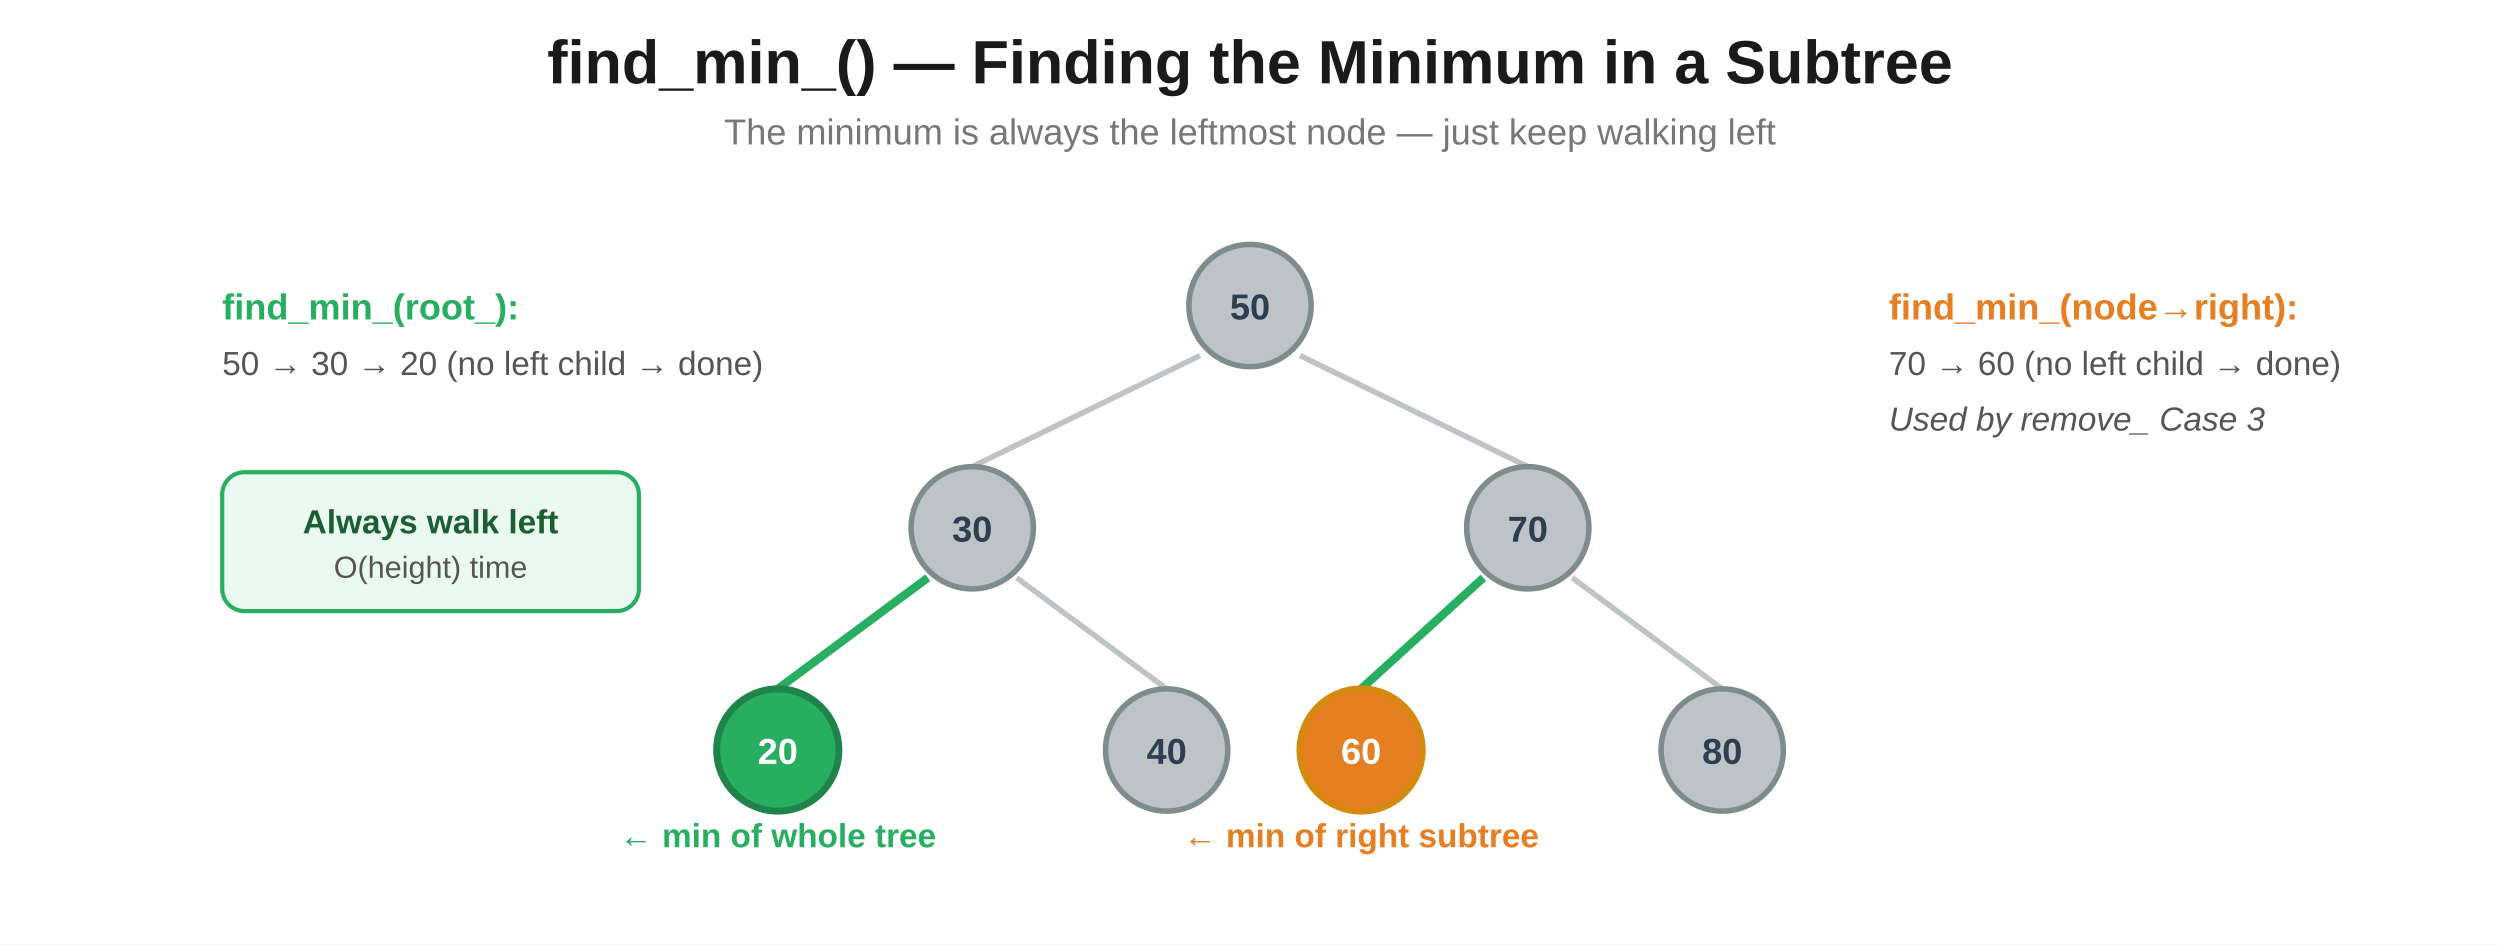
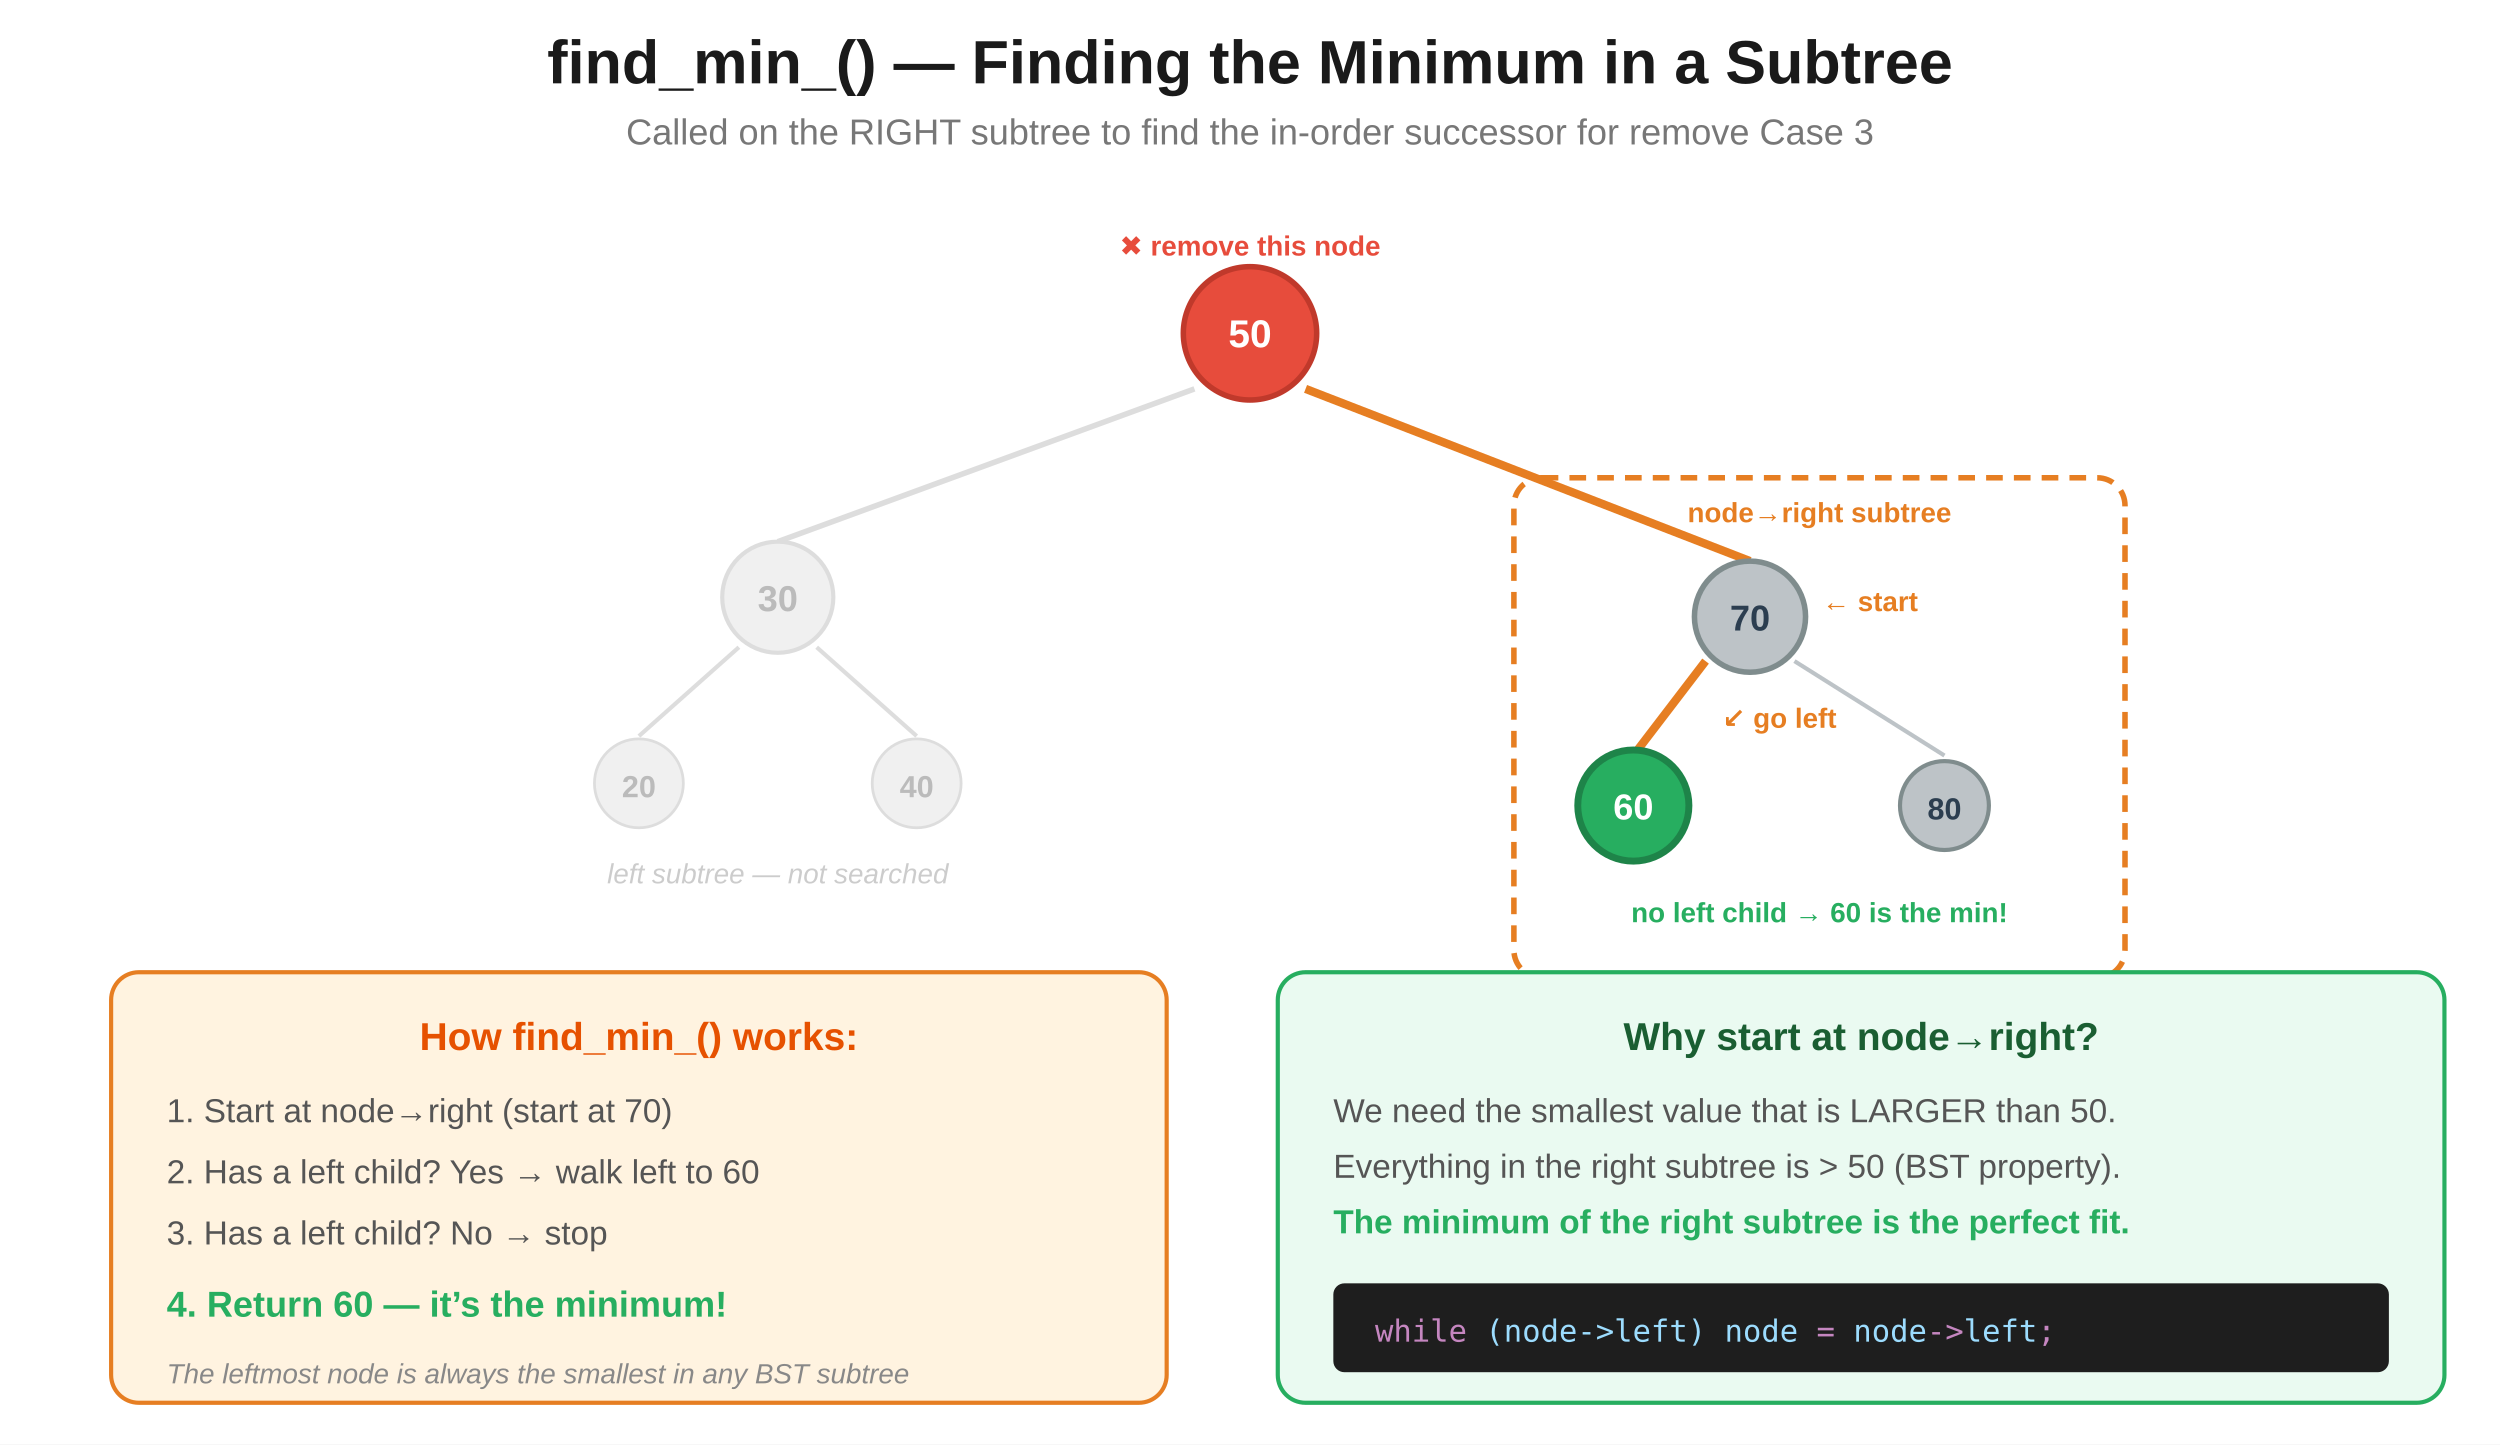
- <svg xmlns="http://www.w3.org/2000/svg" viewBox="0 0 900 340" font-family="'Segoe UI', Arial, sans-serif">
+ <svg xmlns="http://www.w3.org/2000/svg" viewBox="0 0 900 520" font-family="'Segoe UI', Arial, sans-serif">
  <rect width="100%" height="100%" fill="white" />
+   <defs>
+     <marker id="arrowOrange" viewBox="0 0 10 10" refX="8" refY="5" markerWidth="6" markerHeight="6" orient="auto">
+       <path d="M 0 0 L 10 5 L 0 10 z" fill="#e67e22" />
+     </marker>
+   </defs>
  <text x="450" y="30" text-anchor="middle" fill="#1a1a1a" font-size="22" font-weight="bold">find_min_() — Finding the Minimum in a Subtree</text>
-   <text x="450" y="52" text-anchor="middle" fill="#777" font-size="13">The minimum is always the leftmost node — just keep walking left</text>
-   <circle cx="450" cy="110" r="22" fill="#bdc3c7" stroke="#7f8c8d" stroke-width="2" />
-   <text x="450" y="115" text-anchor="middle" fill="#2c3e50" font-size="13" font-weight="bold">50</text>
-   <line x1="432" y1="128" x2="350" y2="168" stroke="#bdc3c7" stroke-width="2" />
-   <line x1="468" y1="128" x2="550" y2="168" stroke="#bdc3c7" stroke-width="2" />
-   <circle cx="350" cy="190" r="22" fill="#bdc3c7" stroke="#7f8c8d" stroke-width="2" />
-   <text x="350" y="195" text-anchor="middle" fill="#2c3e50" font-size="13" font-weight="bold">30</text>
-   <circle cx="550" cy="190" r="22" fill="#bdc3c7" stroke="#7f8c8d" stroke-width="2" />
-   <text x="550" y="195" text-anchor="middle" fill="#2c3e50" font-size="13" font-weight="bold">70</text>
-   <line x1="334" y1="208" x2="280" y2="248" stroke="#27ae60" stroke-width="3" />
-   <line x1="366" y1="208" x2="420" y2="248" stroke="#bdc3c7" stroke-width="2" />
-   <line x1="534" y1="208" x2="490" y2="248" stroke="#27ae60" stroke-width="3" />
-   <line x1="566" y1="208" x2="620" y2="248" stroke="#bdc3c7" stroke-width="2" />
-   <circle cx="280" cy="270" r="22" fill="#27ae60" stroke="#1e8449" stroke-width="2.5" />
-   <text x="280" y="275" text-anchor="middle" fill="#fff" font-size="13" font-weight="bold">20</text>
-   <text x="280" y="305" text-anchor="middle" fill="#27ae60" font-size="12" font-weight="bold">← min of whole tree</text>
-   <circle cx="420" cy="270" r="22" fill="#bdc3c7" stroke="#7f8c8d" stroke-width="2" />
-   <text x="420" y="275" text-anchor="middle" fill="#2c3e50" font-size="13" font-weight="bold">40</text>
-   <circle cx="490" cy="270" r="22" fill="#e67e22" stroke="#d68910" stroke-width="2.5" />
-   <text x="490" y="275" text-anchor="middle" fill="#fff" font-size="13" font-weight="bold">60</text>
-   <text x="490" y="305" text-anchor="middle" fill="#e67e22" font-size="12" font-weight="bold">← min of right subtree</text>
-   <circle cx="620" cy="270" r="22" fill="#bdc3c7" stroke="#7f8c8d" stroke-width="2" />
-   <text x="620" y="275" text-anchor="middle" fill="#2c3e50" font-size="13" font-weight="bold">80</text>
-   <text x="80" y="115" fill="#27ae60" font-size="13" font-weight="bold">find_min_(root_):</text>
-   <text x="80" y="135" fill="#555" font-size="12">50 → 30 → 20 (no left child → done)</text>
-   <text x="680" y="115" fill="#e67e22" font-size="13" font-weight="bold">find_min_(node→right):</text>
-   <text x="680" y="135" fill="#555" font-size="12">70 → 60 (no left child → done)</text>
-   <text x="680" y="155" fill="#555" font-size="12" font-style="italic">Used by remove_ Case 3</text>
-   <rect x="80" y="170" width="150" height="50" rx="8" fill="#eafaf1" stroke="#27ae60" stroke-width="1.5" />
-   <text x="155" y="192" text-anchor="middle" fill="#1a5e32" font-size="12" font-weight="bold">Always walk left</text>
-   <text x="155" y="208" text-anchor="middle" fill="#555" font-size="11">O(height) time</text>
+   <text x="450" y="52" text-anchor="middle" fill="#777" font-size="13">Called on the RIGHT subtree to find the in-order successor for remove Case 3</text>
+   <circle cx="450" cy="120" r="24" fill="#e74c3c" stroke="#c0392b" stroke-width="2" />
+   <text x="450" y="125" text-anchor="middle" fill="#fff" font-size="14" font-weight="bold">50</text>
+   <text x="450" y="92" text-anchor="middle" fill="#e74c3c" font-size="10" font-weight="bold">✖ remove this node</text>
+   <line x1="430" y1="140" x2="280" y2="195" stroke="#ddd" stroke-width="2" />
+   <line x1="470" y1="140" x2="630" y2="202" stroke="#e67e22" stroke-width="3" />
+   <circle cx="280" cy="215" r="20" fill="#f0f0f0" stroke="#ddd" stroke-width="1.5" />
+   <text x="280" y="220" text-anchor="middle" fill="#bbb" font-size="13" font-weight="bold">30</text>
+   <line x1="266" y1="233" x2="230" y2="265" stroke="#ddd" stroke-width="1.5" />
+   <line x1="294" y1="233" x2="330" y2="265" stroke="#ddd" stroke-width="1.5" />
+   <circle cx="230" cy="282" r="16" fill="#f0f0f0" stroke="#ddd" stroke-width="1" />
+   <text x="230" y="287" text-anchor="middle" fill="#bbb" font-size="11" font-weight="bold">20</text>
+   <circle cx="330" cy="282" r="16" fill="#f0f0f0" stroke="#ddd" stroke-width="1" />
+   <text x="330" y="287" text-anchor="middle" fill="#bbb" font-size="11" font-weight="bold">40</text>
+   <text x="280" y="318" text-anchor="middle" fill="#ccc" font-size="10" font-style="italic">left subtree — not searched</text>
+   <rect x="545" y="172" width="220" height="180" rx="10" fill="none" stroke="#e67e22" stroke-width="2" stroke-dasharray="6,4" />
+   <text x="655" y="188" text-anchor="middle" fill="#e67e22" font-size="10" font-weight="bold">node→right subtree</text>
+   <circle cx="630" cy="222" r="20" fill="#bdc3c7" stroke="#7f8c8d" stroke-width="2" />
+   <text x="630" y="227" text-anchor="middle" fill="#2c3e50" font-size="13" font-weight="bold">70</text>
+   <line x1="614" y1="238" x2="588" y2="272" stroke="#e67e22" stroke-width="3" />
+   <line x1="646" y1="238" x2="700" y2="272" stroke="#bdc3c7" stroke-width="1.5" />
+   <circle cx="588" cy="290" r="20" fill="#27ae60" stroke="#1e8449" stroke-width="2.5" />
+   <text x="588" y="295" text-anchor="middle" fill="#fff" font-size="13" font-weight="bold">60</text>
+   <circle cx="700" cy="290" r="16" fill="#bdc3c7" stroke="#7f8c8d" stroke-width="1.5" />
+   <text x="700" y="295" text-anchor="middle" fill="#2c3e50" font-size="11" font-weight="bold">80</text>
+   <text x="656" y="220" fill="#e67e22" font-size="10" font-weight="bold">← start</text>
+   <text x="620" y="262" fill="#e67e22" font-size="10" font-weight="bold">↙ go left</text>
+   <text x="655" y="332" text-anchor="middle" fill="#27ae60" font-size="10" font-weight="bold">no left child → 60 is the min!</text>
+   <rect x="40" y="350" width="380" height="155" rx="10" fill="#fff3e0" stroke="#e67e22" stroke-width="1.5" />
+   <text x="230" y="378" text-anchor="middle" fill="#e65100" font-size="14" font-weight="bold">How find_min_() works:</text>
+   <text x="60" y="404" fill="#555" font-size="12">1. Start at node→right (start at 70)</text>
+   <text x="60" y="426" fill="#555" font-size="12">2. Has a left child? Yes → walk left to 60</text>
+   <text x="60" y="448" fill="#555" font-size="12">3. Has a left child? No → stop</text>
+   <text x="60" y="474" fill="#27ae60" font-size="13" font-weight="bold">4. Return 60 — it’s the minimum!</text>
+   <text x="60" y="498" fill="#888" font-size="10" font-style="italic">The leftmost node is always the smallest in any BST subtree</text>
+   <rect x="460" y="350" width="420" height="155" rx="10" fill="#eafaf1" stroke="#27ae60" stroke-width="1.5" />
+   <text x="670" y="378" text-anchor="middle" fill="#1a5e32" font-size="14" font-weight="bold">Why start at node→right?</text>
+   <text x="480" y="404" fill="#555" font-size="12">We need the smallest value that is LARGER than 50.</text>
+   <text x="480" y="424" fill="#555" font-size="12">Everything in the right subtree is &gt; 50 (BST property).</text>
+   <text x="480" y="444" fill="#27ae60" font-size="12" font-weight="bold">The minimum of the right subtree is the perfect fit.</text>
+   <rect x="480" y="462" width="380" height="32" rx="4" fill="#1e1e1e" />
+   <text x="495" y="483" fill="#c586c0" font-size="11" font-family="Consolas, monospace">while <tspan fill="#9cdcfe">(node-&gt;left)</tspan>
+     <tspan fill="#9cdcfe">node</tspan> = <tspan fill="#9cdcfe">node</tspan>-&gt;<tspan fill="#9cdcfe">left</tspan>;</text>
</svg>
